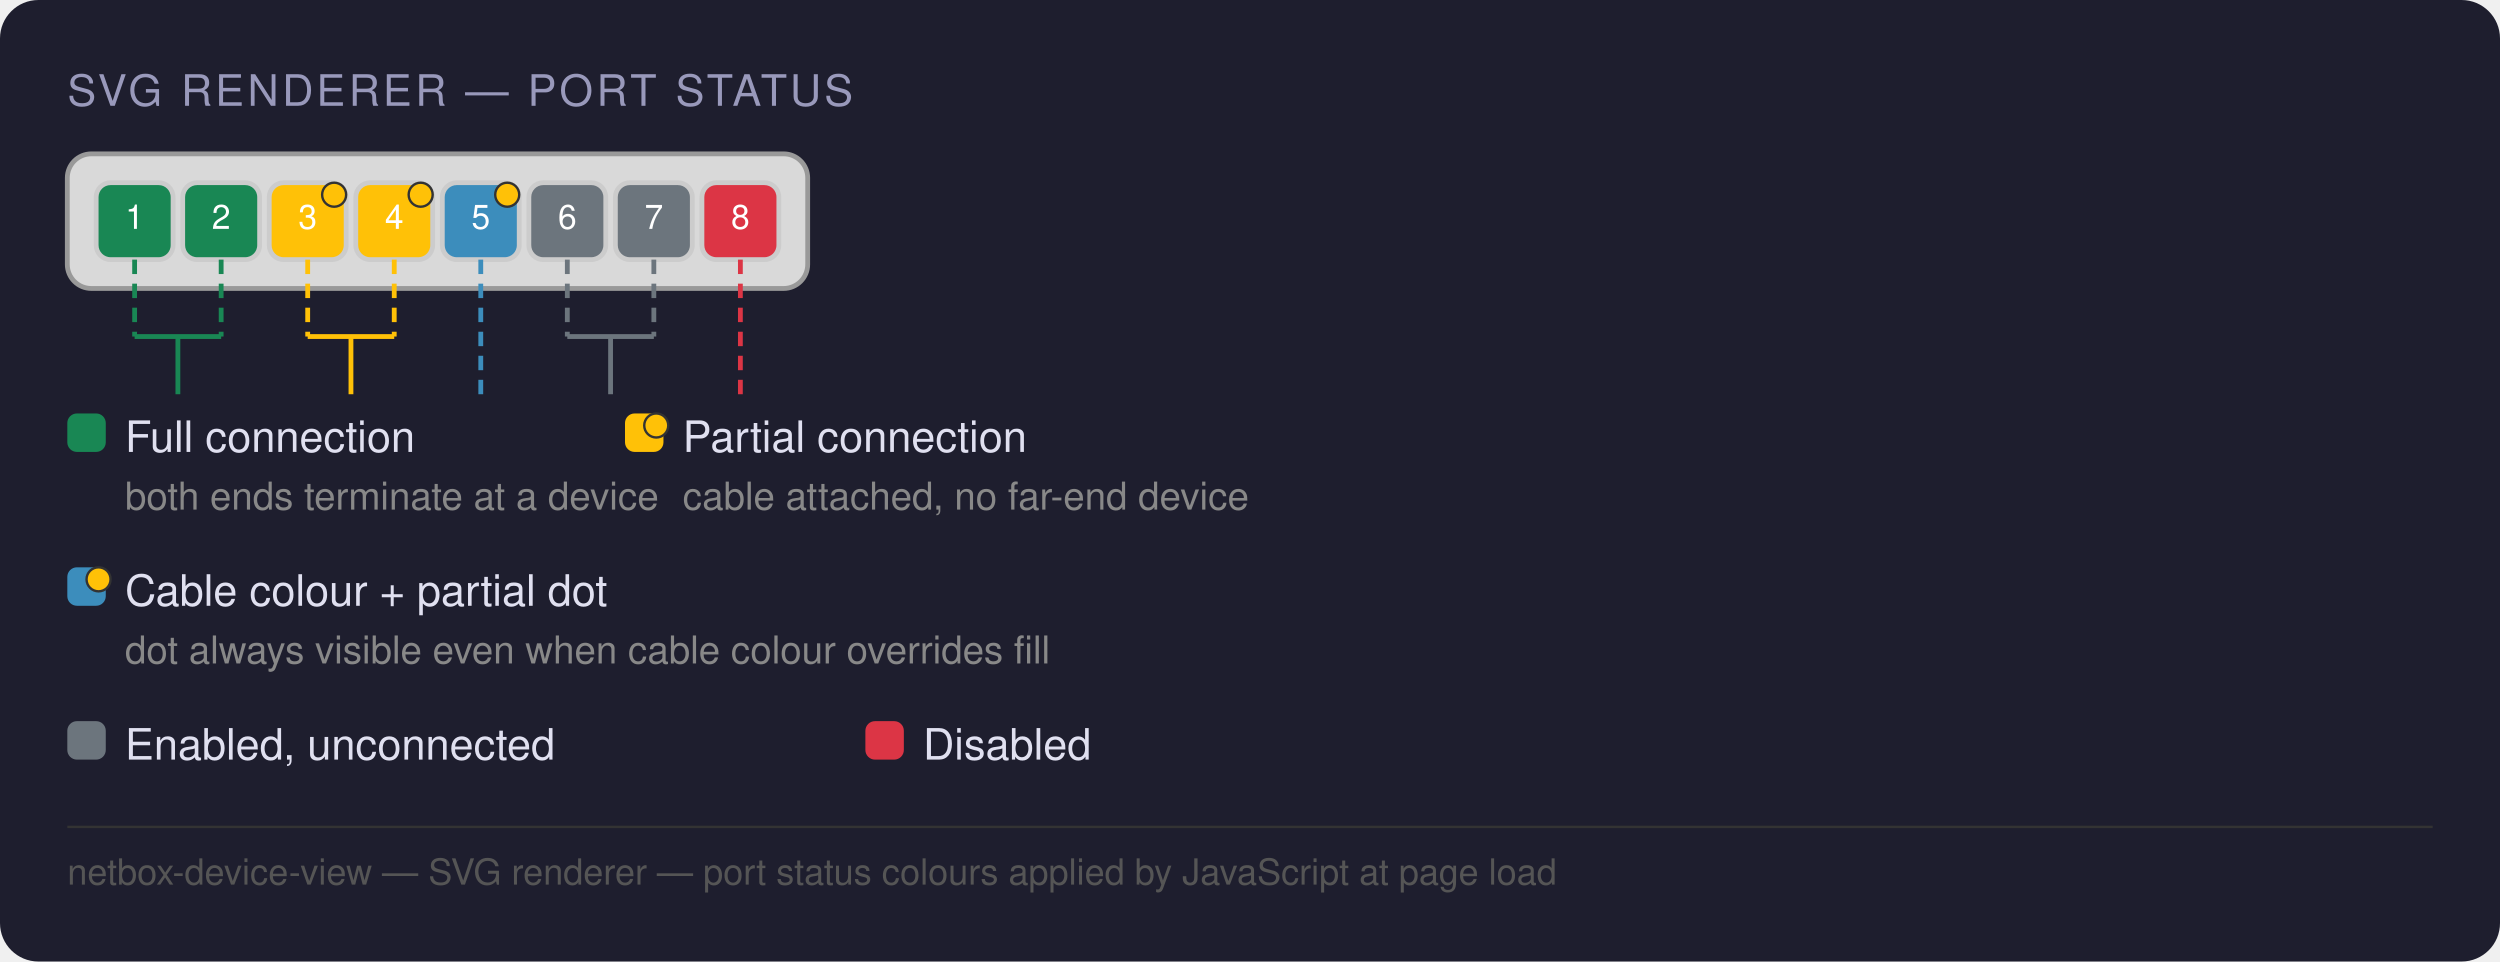
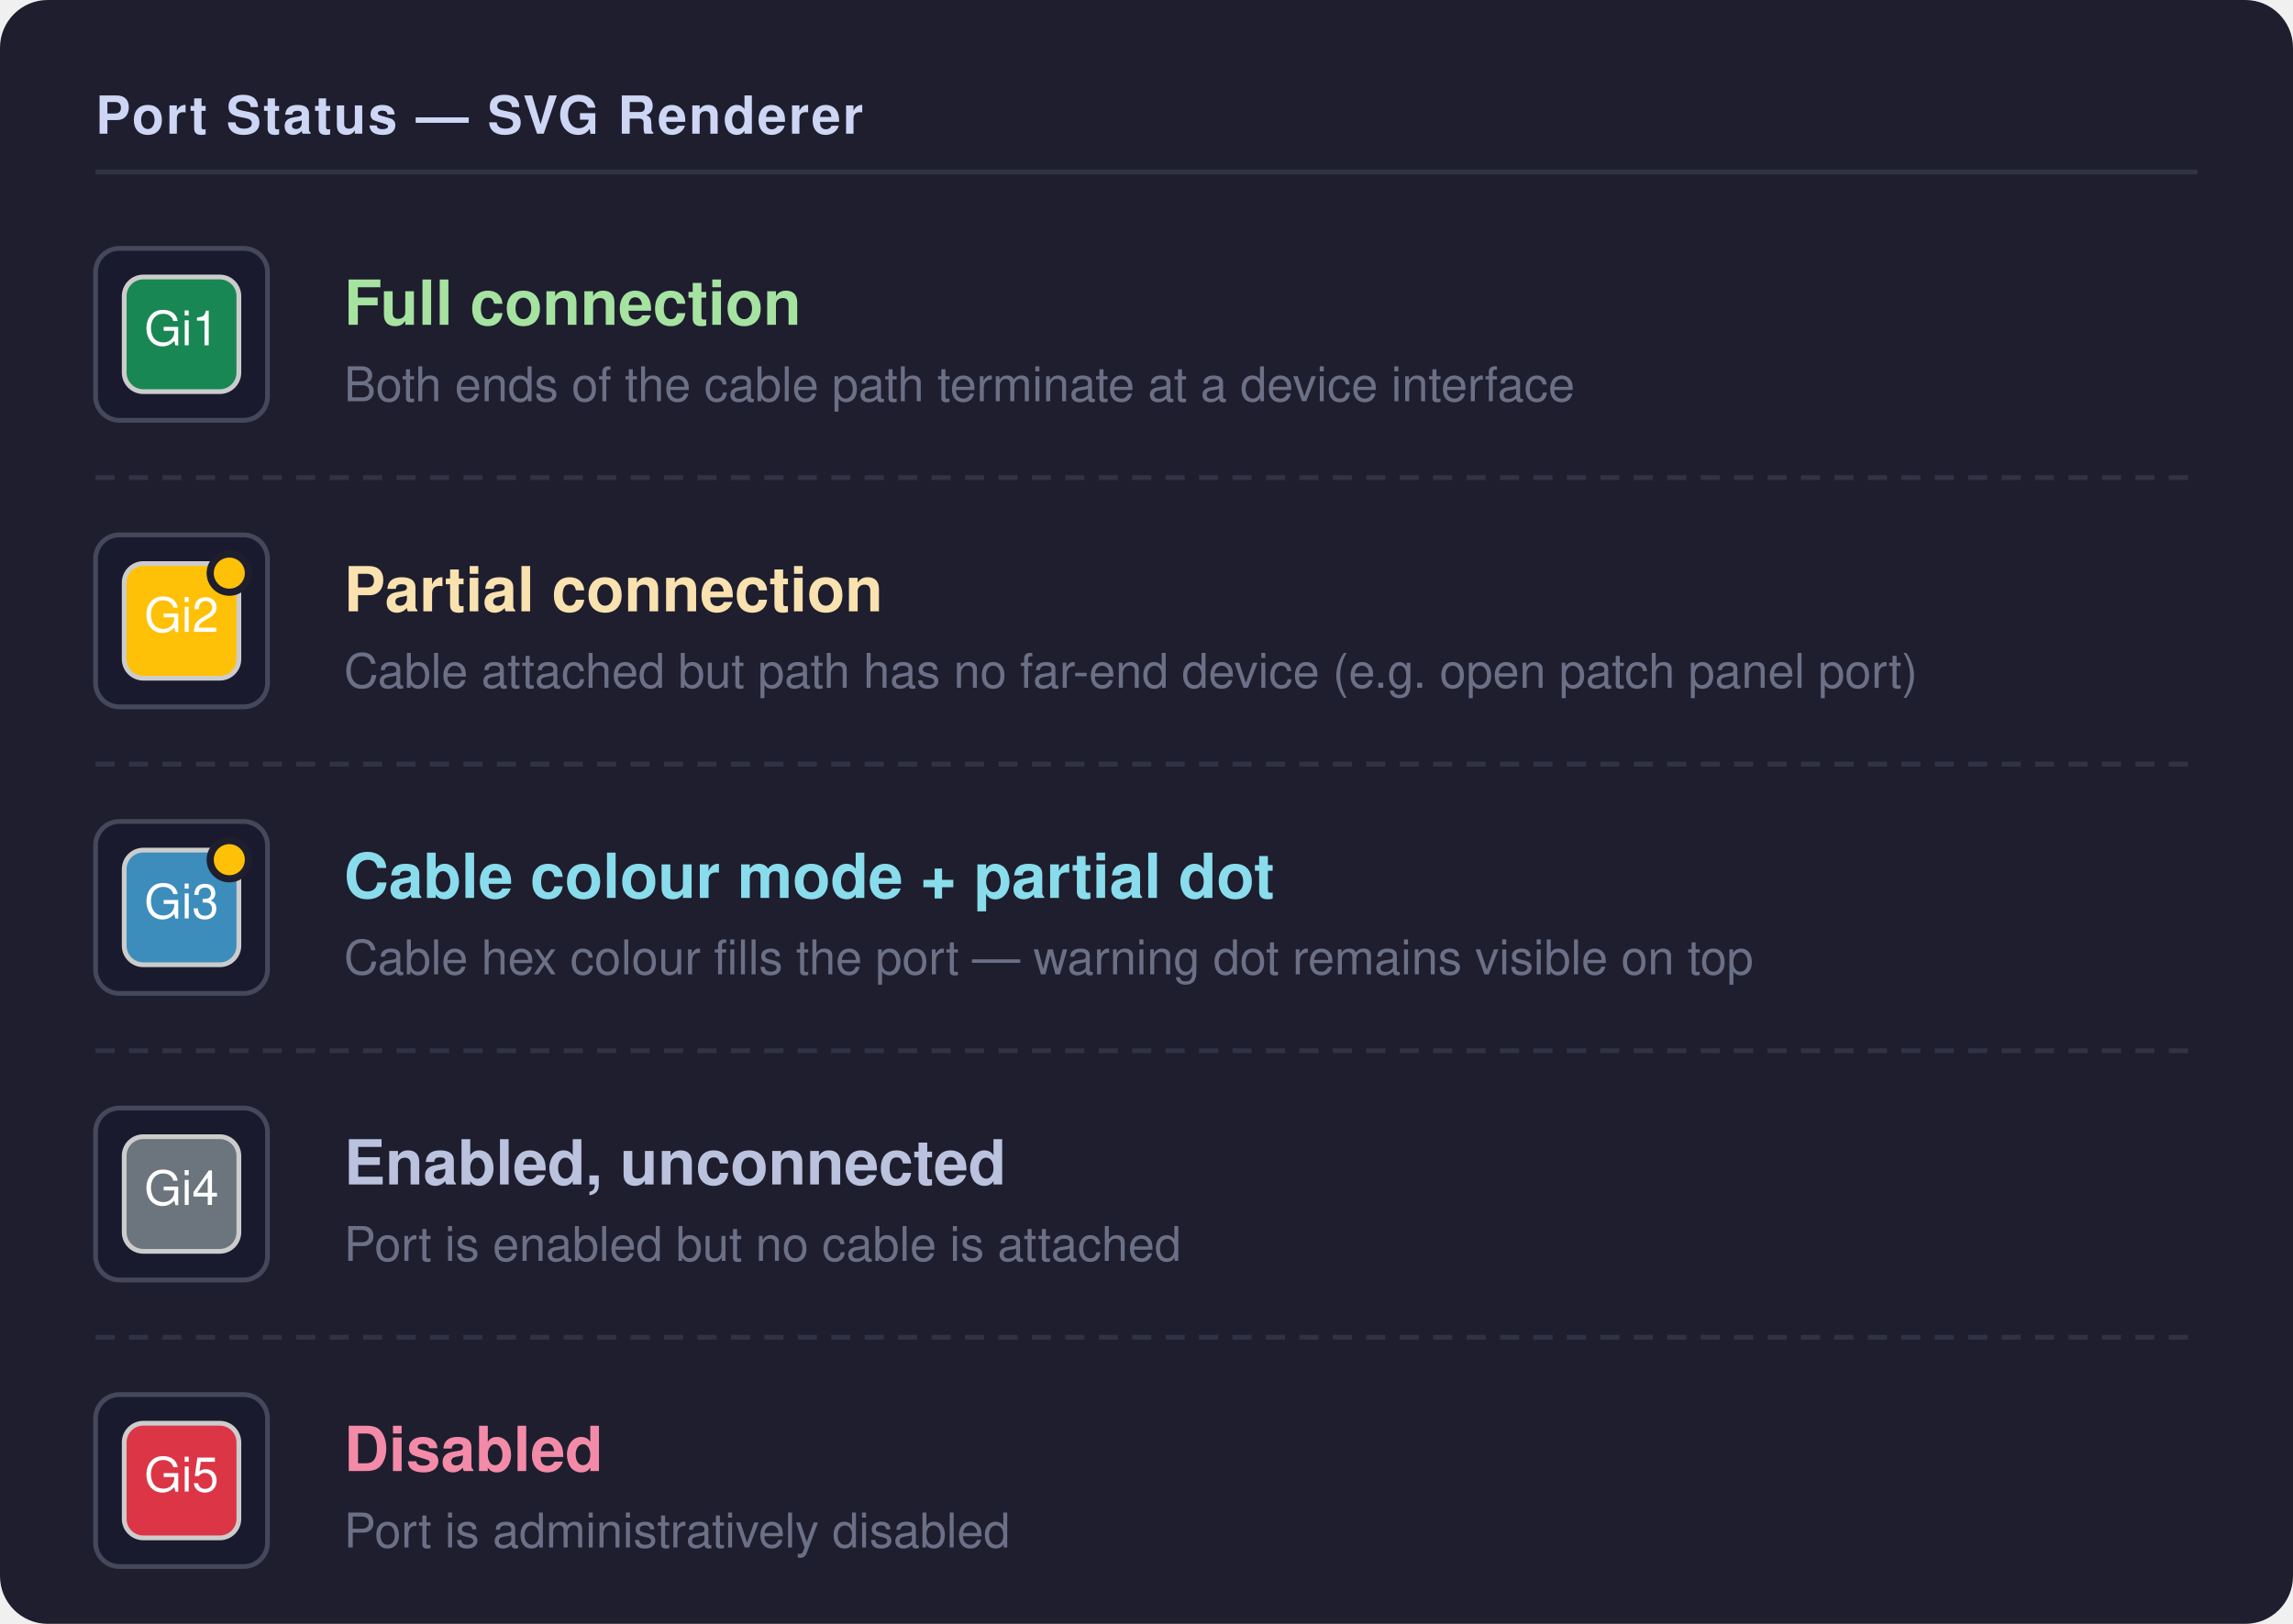
- <svg xmlns="http://www.w3.org/2000/svg" width="520" height="200" viewBox="0 0 520 200" font-family="'Helvetica Neue', Helvetica, Arial, sans-serif">
+ <svg xmlns="http://www.w3.org/2000/svg" width="480" height="340" viewBox="0 0 480 340" font-family="'Helvetica Neue', Helvetica, Arial, sans-serif">
  <defs>
    <pattern id="dv-nocolor-pattern" patternUnits="userSpaceOnUse" width="10" height="10" patternTransform="rotate(-45)">
      <rect width="5" height="10" fill="grey" />
      <rect x="5" width="5" height="10" fill="black" />
    </pattern>
  </defs>
-   <rect x="0" y="0" width="520" height="200" rx="8" fill="#1e1e2e" />
-   <text x="14" y="22" font-size="9" fill="#9999bb" letter-spacing="0.08em" text-transform="uppercase">SVG RENDERER — PORT STATUS</text>
-   <rect x="14" y="32" width="154" height="28" rx="5" fill="#d9d9d9" stroke="#999" stroke-width="1" />
-   <g class="dv-port">
-     <rect x="20" y="38" width="16" height="16" rx="3" fill="#198754" stroke="#cccccc" stroke-width="1" />
-     <text x="28" y="46" text-anchor="middle" dominant-baseline="central" font-size="7" fill="#fff">1</text>
-   </g>
-   <g class="dv-port">
-     <rect x="38" y="38" width="16" height="16" rx="3" fill="#198754" stroke="#cccccc" stroke-width="1" />
-     <text x="46" y="46" text-anchor="middle" dominant-baseline="central" font-size="7" fill="#fff">2</text>
-   </g>
-   <g class="dv-port">
-     <rect x="56" y="38" width="16" height="16" rx="3" fill="#ffc107" stroke="#cccccc" stroke-width="1" />
-     <text x="64" y="46" text-anchor="middle" dominant-baseline="central" font-size="7" fill="#fff">3</text>
-     <circle cx="69.5" cy="40.5" r="2.5" fill="#ffc107" stroke="#333" stroke-width="0.5" />
-   </g>
-   <g class="dv-port">
-     <rect x="74" y="38" width="16" height="16" rx="3" fill="#ffc107" stroke="#cccccc" stroke-width="1" />
-     <text x="82" y="46" text-anchor="middle" dominant-baseline="central" font-size="7" fill="#fff">4</text>
-     <circle cx="87.5" cy="40.5" r="2.5" fill="#ffc107" stroke="#333" stroke-width="0.5" />
-   </g>
-   <g class="dv-port">
-     <rect x="92" y="38" width="16" height="16" rx="3" fill="#3c8dbc" stroke="#cccccc" stroke-width="1" />
-     <text x="100" y="46" text-anchor="middle" dominant-baseline="central" font-size="7" fill="#fff">5</text>
-     <circle cx="105.5" cy="40.5" r="2.5" fill="#ffc107" stroke="#333" stroke-width="0.5" />
-   </g>
-   <g class="dv-port">
-     <rect x="110" y="38" width="16" height="16" rx="3" fill="#6c757d" stroke="#cccccc" stroke-width="1" />
-     <text x="118" y="46" text-anchor="middle" dominant-baseline="central" font-size="7" fill="#fff">6</text>
-   </g>
-   <g class="dv-port">
-     <rect x="128" y="38" width="16" height="16" rx="3" fill="#6c757d" stroke="#cccccc" stroke-width="1" />
-     <text x="136" y="46" text-anchor="middle" dominant-baseline="central" font-size="7" fill="#fff">7</text>
-   </g>
-   <g class="dv-port">
-     <rect x="146" y="38" width="16" height="16" rx="3" fill="#dc3545" stroke="#cccccc" stroke-width="1" />
-     <text x="154" y="46" text-anchor="middle" dominant-baseline="central" font-size="7" fill="#fff">8</text>
-   </g>
-   <line x1="28" y1="54" x2="28" y2="70" stroke="#198754" stroke-width="1" stroke-dasharray="3,2" />
-   <line x1="46" y1="54" x2="46" y2="70" stroke="#198754" stroke-width="1" stroke-dasharray="3,2" />
-   <line x1="28" y1="70" x2="46" y2="70" stroke="#198754" stroke-width="1" />
-   <line x1="37" y1="70" x2="37" y2="82" stroke="#198754" stroke-width="1" />
-   <line x1="64" y1="54" x2="64" y2="70" stroke="#ffc107" stroke-width="1" stroke-dasharray="3,2" />
-   <line x1="82" y1="54" x2="82" y2="70" stroke="#ffc107" stroke-width="1" stroke-dasharray="3,2" />
-   <line x1="64" y1="70" x2="82" y2="70" stroke="#ffc107" stroke-width="1" />
-   <line x1="73" y1="70" x2="73" y2="82" stroke="#ffc107" stroke-width="1" />
-   <line x1="100" y1="54" x2="100" y2="82" stroke="#3c8dbc" stroke-width="1" stroke-dasharray="3,2" />
-   <line x1="118" y1="54" x2="118" y2="70" stroke="#6c757d" stroke-width="1" stroke-dasharray="3,2" />
-   <line x1="136" y1="54" x2="136" y2="70" stroke="#6c757d" stroke-width="1" stroke-dasharray="3,2" />
-   <line x1="118" y1="70" x2="136" y2="70" stroke="#6c757d" stroke-width="1" />
-   <line x1="127" y1="70" x2="127" y2="82" stroke="#6c757d" stroke-width="1" />
-   <line x1="154" y1="54" x2="154" y2="82" stroke="#dc3545" stroke-width="1" stroke-dasharray="3,2" />
-   <rect x="14" y="86" width="8" height="8" rx="2" fill="#198754" />
-   <text x="26" y="94" font-size="9" fill="#e0e0f0">Full connection</text>
-   <text x="26" y="106" font-size="8" fill="#888">both ends terminate at a device</text>
-   <rect x="130" y="86" width="8" height="8" rx="2" fill="#ffc107" />
-   <circle cx="136.5" cy="88.5" r="2.5" fill="#ffc107" stroke="#333" stroke-width="0.5" />
-   <text x="142" y="94" font-size="9" fill="#e0e0f0">Partial connection</text>
-   <text x="142" y="106" font-size="8" fill="#888">cable attached, no far-end device</text>
-   <rect x="14" y="118" width="8" height="8" rx="2" fill="#3c8dbc" />
-   <circle cx="20.5" cy="120.5" r="2.5" fill="#ffc107" stroke="#333" stroke-width="0.5" />
-   <text x="26" y="126" font-size="9" fill="#e0e0f0">Cable colour + partial dot</text>
-   <text x="26" y="138" font-size="8" fill="#888">dot always visible even when cable colour overrides fill</text>
-   <rect x="14" y="150" width="8" height="8" rx="2" fill="#6c757d" />
-   <text x="26" y="158" font-size="9" fill="#e0e0f0">Enabled, unconnected</text>
-   <rect x="180" y="150" width="8" height="8" rx="2" fill="#dc3545" />
-   <text x="192" y="158" font-size="9" fill="#e0e0f0">Disabled</text>
-   <line x1="14" y1="172" x2="506" y2="172" stroke="#333" stroke-width="0.5" />
-   <text x="14" y="184" font-size="7.5" fill="#555">netbox-device-view — SVG renderer — port status colours applied by JavaScript at page load</text>
+   <rect x="0" y="0" width="480" height="340" rx="10" fill="#1e1e2e" />
+   <text x="20" y="28" font-size="11" font-weight="bold" fill="#cdd6f4" letter-spacing="0.04em">Port Status — SVG Renderer</text>
+   <line x1="20" y1="36" x2="460" y2="36" stroke="#313244" stroke-width="1" />
+   <rect x="20" y="52" width="36" height="36" rx="5" fill="#1a1a2e" stroke="#45475a" stroke-width="1" />
+   <rect x="26" y="58" width="24" height="24" rx="4" fill="#198754" stroke="#cccccc" stroke-width="1" />
+   <text x="38" y="70" text-anchor="middle" dominant-baseline="central" font-size="10" fill="#fff">Gi1</text>
+   <text x="72" y="68" font-size="13" font-weight="bold" fill="#a6e3a1">Full connection</text>
+   <text x="72" y="84" font-size="10" fill="#6c7086">Both ends of the cable path terminate at a device interface</text>
+   <line x1="20" y1="100" x2="460" y2="100" stroke="#313244" stroke-width="1" stroke-dasharray="4,3" />
+   <rect x="20" y="112" width="36" height="36" rx="5" fill="#1a1a2e" stroke="#45475a" stroke-width="1" />
+   <rect x="26" y="118" width="24" height="24" rx="4" fill="#ffc107" stroke="#cccccc" stroke-width="1" />
+   <text x="38" y="130" text-anchor="middle" dominant-baseline="central" font-size="10" fill="#fff">Gi2</text>
+   <circle cx="48" cy="120" r="4" fill="#ffc107" stroke="#1e1e2e" stroke-width="1.5" />
+   <text x="72" y="128" font-size="13" font-weight="bold" fill="#f9e2af">Partial connection</text>
+   <text x="72" y="144" font-size="10" fill="#6c7086">Cable attached but path has no far-end device (e.g. open patch panel port)</text>
+   <line x1="20" y1="160" x2="460" y2="160" stroke="#313244" stroke-width="1" stroke-dasharray="4,3" />
+   <rect x="20" y="172" width="36" height="36" rx="5" fill="#1a1a2e" stroke="#45475a" stroke-width="1" />
+   <rect x="26" y="178" width="24" height="24" rx="4" fill="#3c8dbc" stroke="#cccccc" stroke-width="1" />
+   <text x="38" y="190" text-anchor="middle" dominant-baseline="central" font-size="10" fill="#fff">Gi3</text>
+   <circle cx="48" cy="180" r="4" fill="#ffc107" stroke="#1e1e2e" stroke-width="1.5" />
+   <text x="72" y="188" font-size="13" font-weight="bold" fill="#89dceb">Cable colour mode + partial dot</text>
+   <text x="72" y="204" font-size="10" fill="#6c7086">Cable hex colour fills the port — warning dot remains visible on top</text>
+   <line x1="20" y1="220" x2="460" y2="220" stroke="#313244" stroke-width="1" stroke-dasharray="4,3" />
+   <rect x="20" y="232" width="36" height="36" rx="5" fill="#1a1a2e" stroke="#45475a" stroke-width="1" />
+   <rect x="26" y="238" width="24" height="24" rx="4" fill="#6c757d" stroke="#cccccc" stroke-width="1" />
+   <text x="38" y="250" text-anchor="middle" dominant-baseline="central" font-size="10" fill="#fff">Gi4</text>
+   <text x="72" y="248" font-size="13" font-weight="bold" fill="#bac2de">Enabled, unconnected</text>
+   <text x="72" y="264" font-size="10" fill="#6c7086">Port is enabled but no cable is attached</text>
+   <line x1="20" y1="280" x2="460" y2="280" stroke="#313244" stroke-width="1" stroke-dasharray="4,3" />
+   <rect x="20" y="292" width="36" height="36" rx="5" fill="#1a1a2e" stroke="#45475a" stroke-width="1" />
+   <rect x="26" y="298" width="24" height="24" rx="4" fill="#dc3545" stroke="#cccccc" stroke-width="1" />
+   <text x="38" y="310" text-anchor="middle" dominant-baseline="central" font-size="10" fill="#fff">Gi5</text>
+   <text x="72" y="308" font-size="13" font-weight="bold" fill="#f38ba8">Disabled</text>
+   <text x="72" y="324" font-size="10" fill="#6c7086">Port is administratively disabled</text>
</svg>
